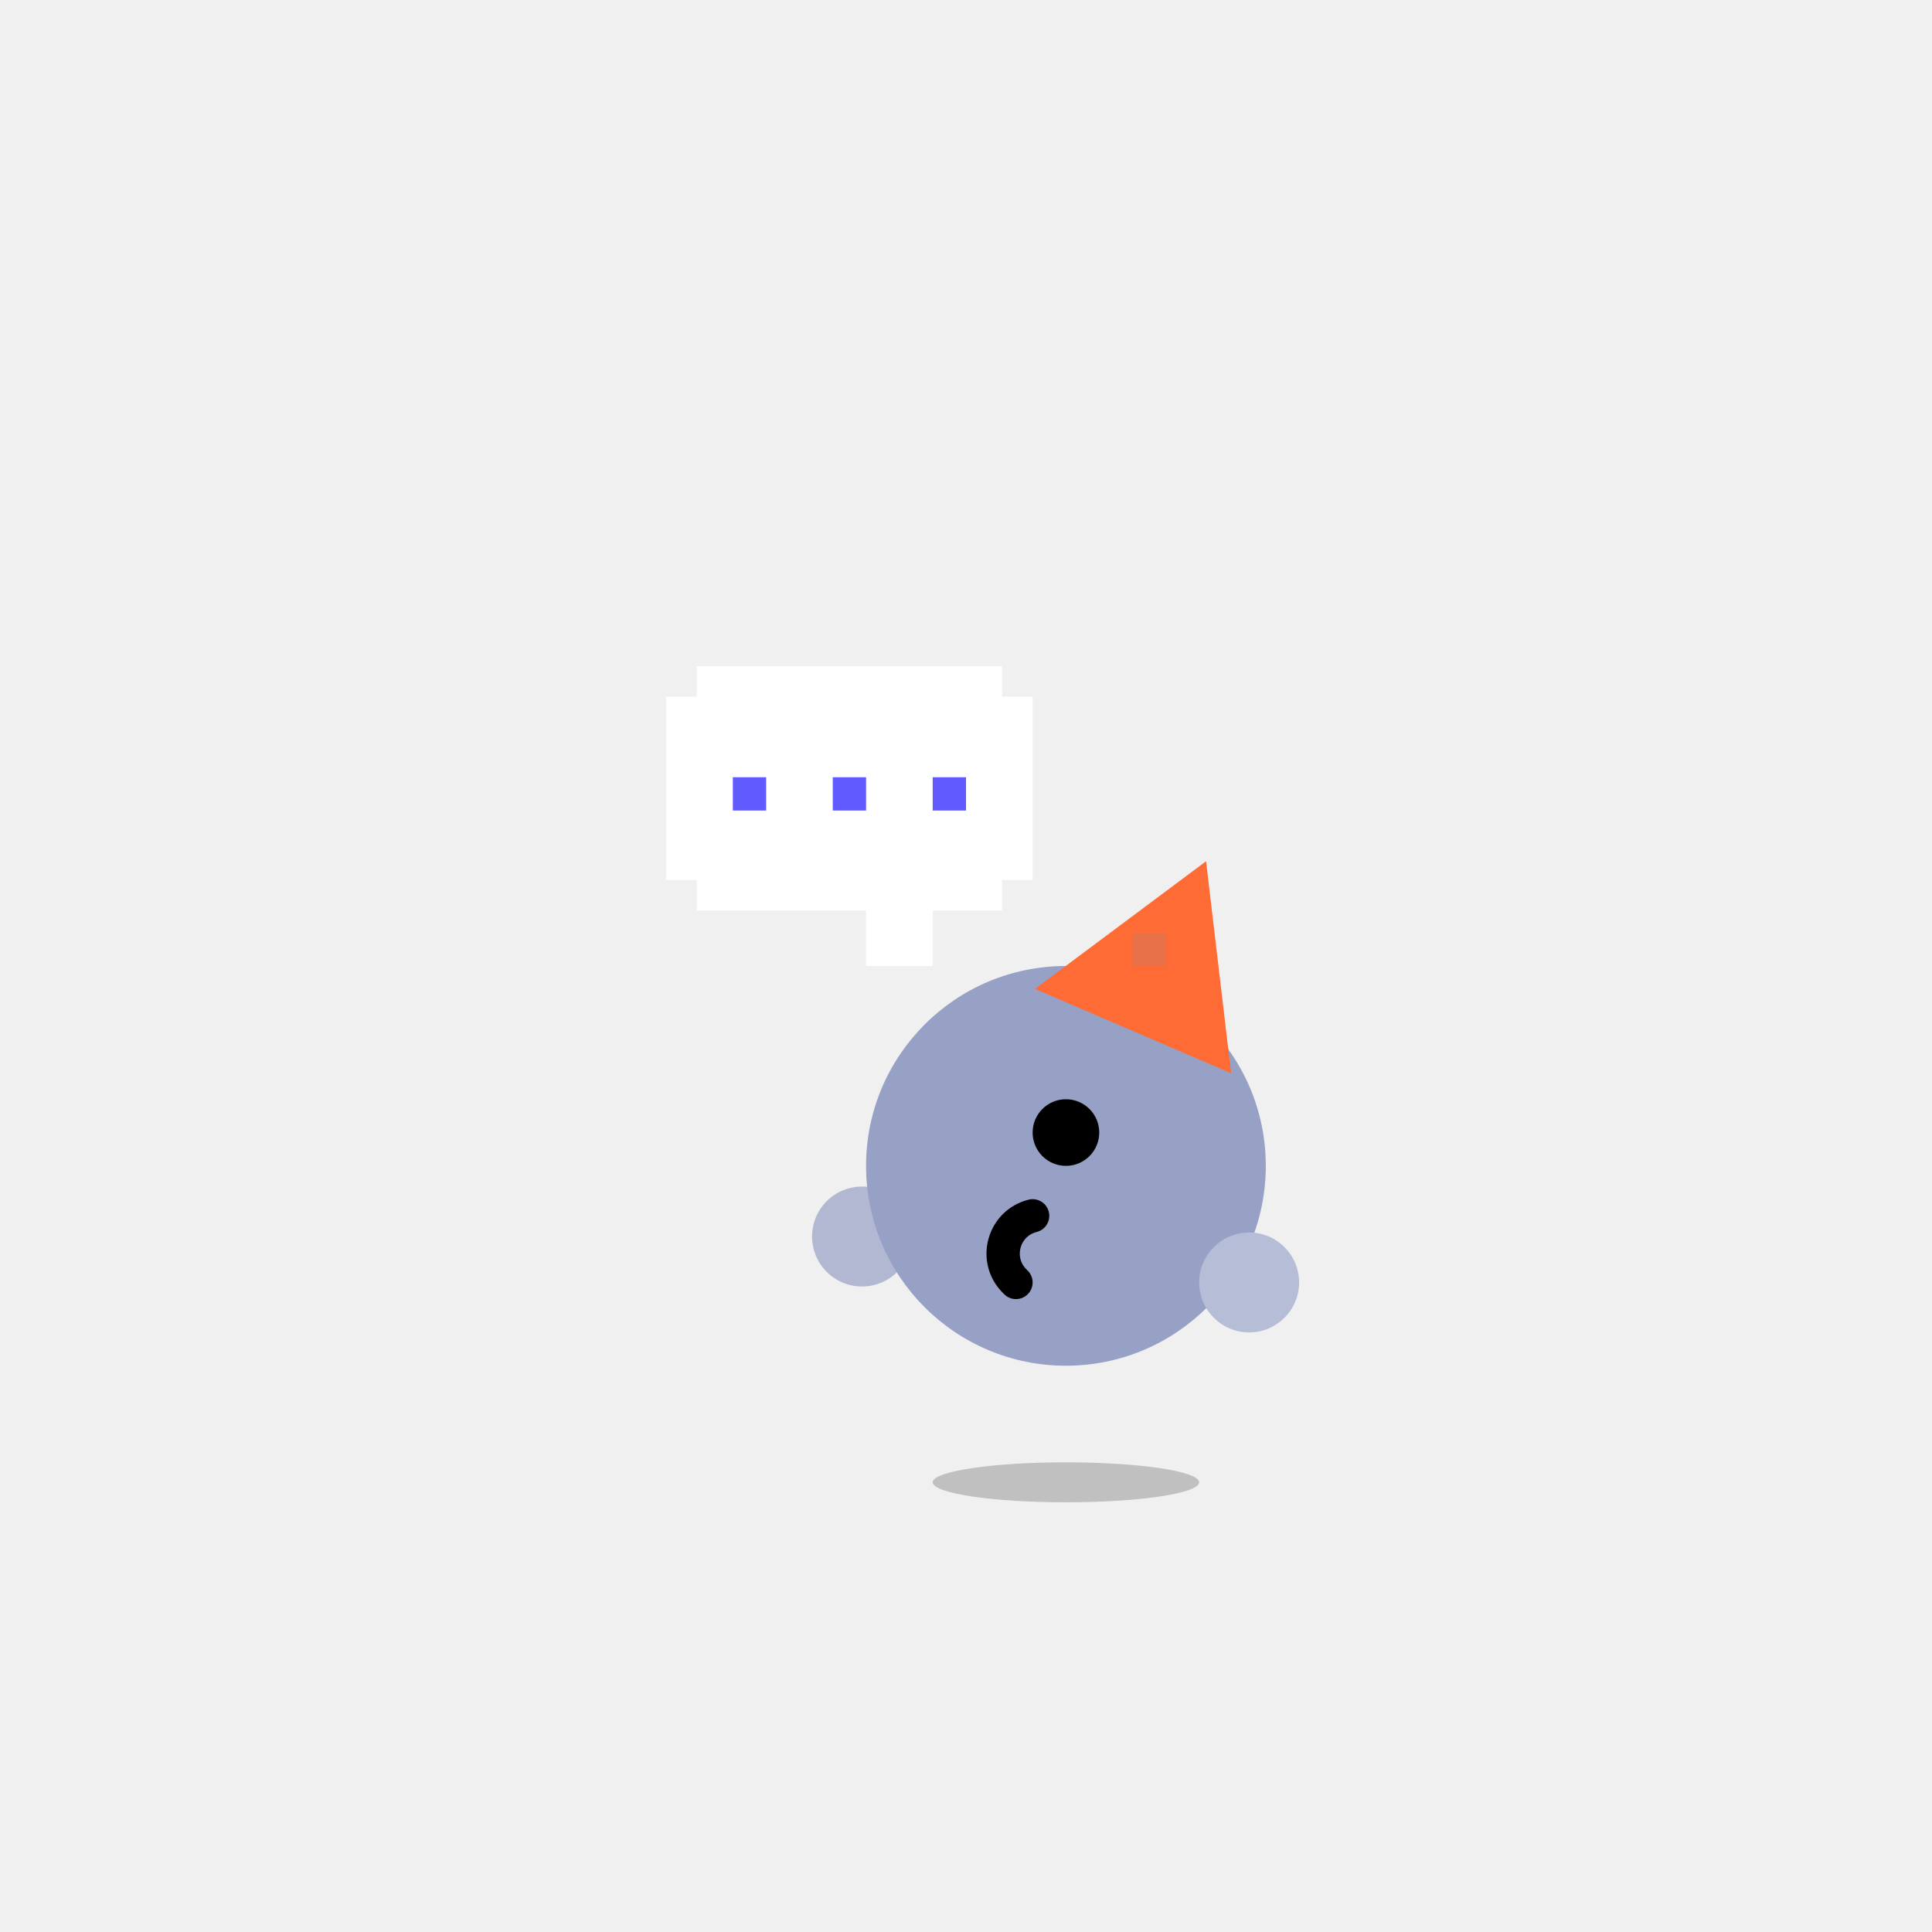
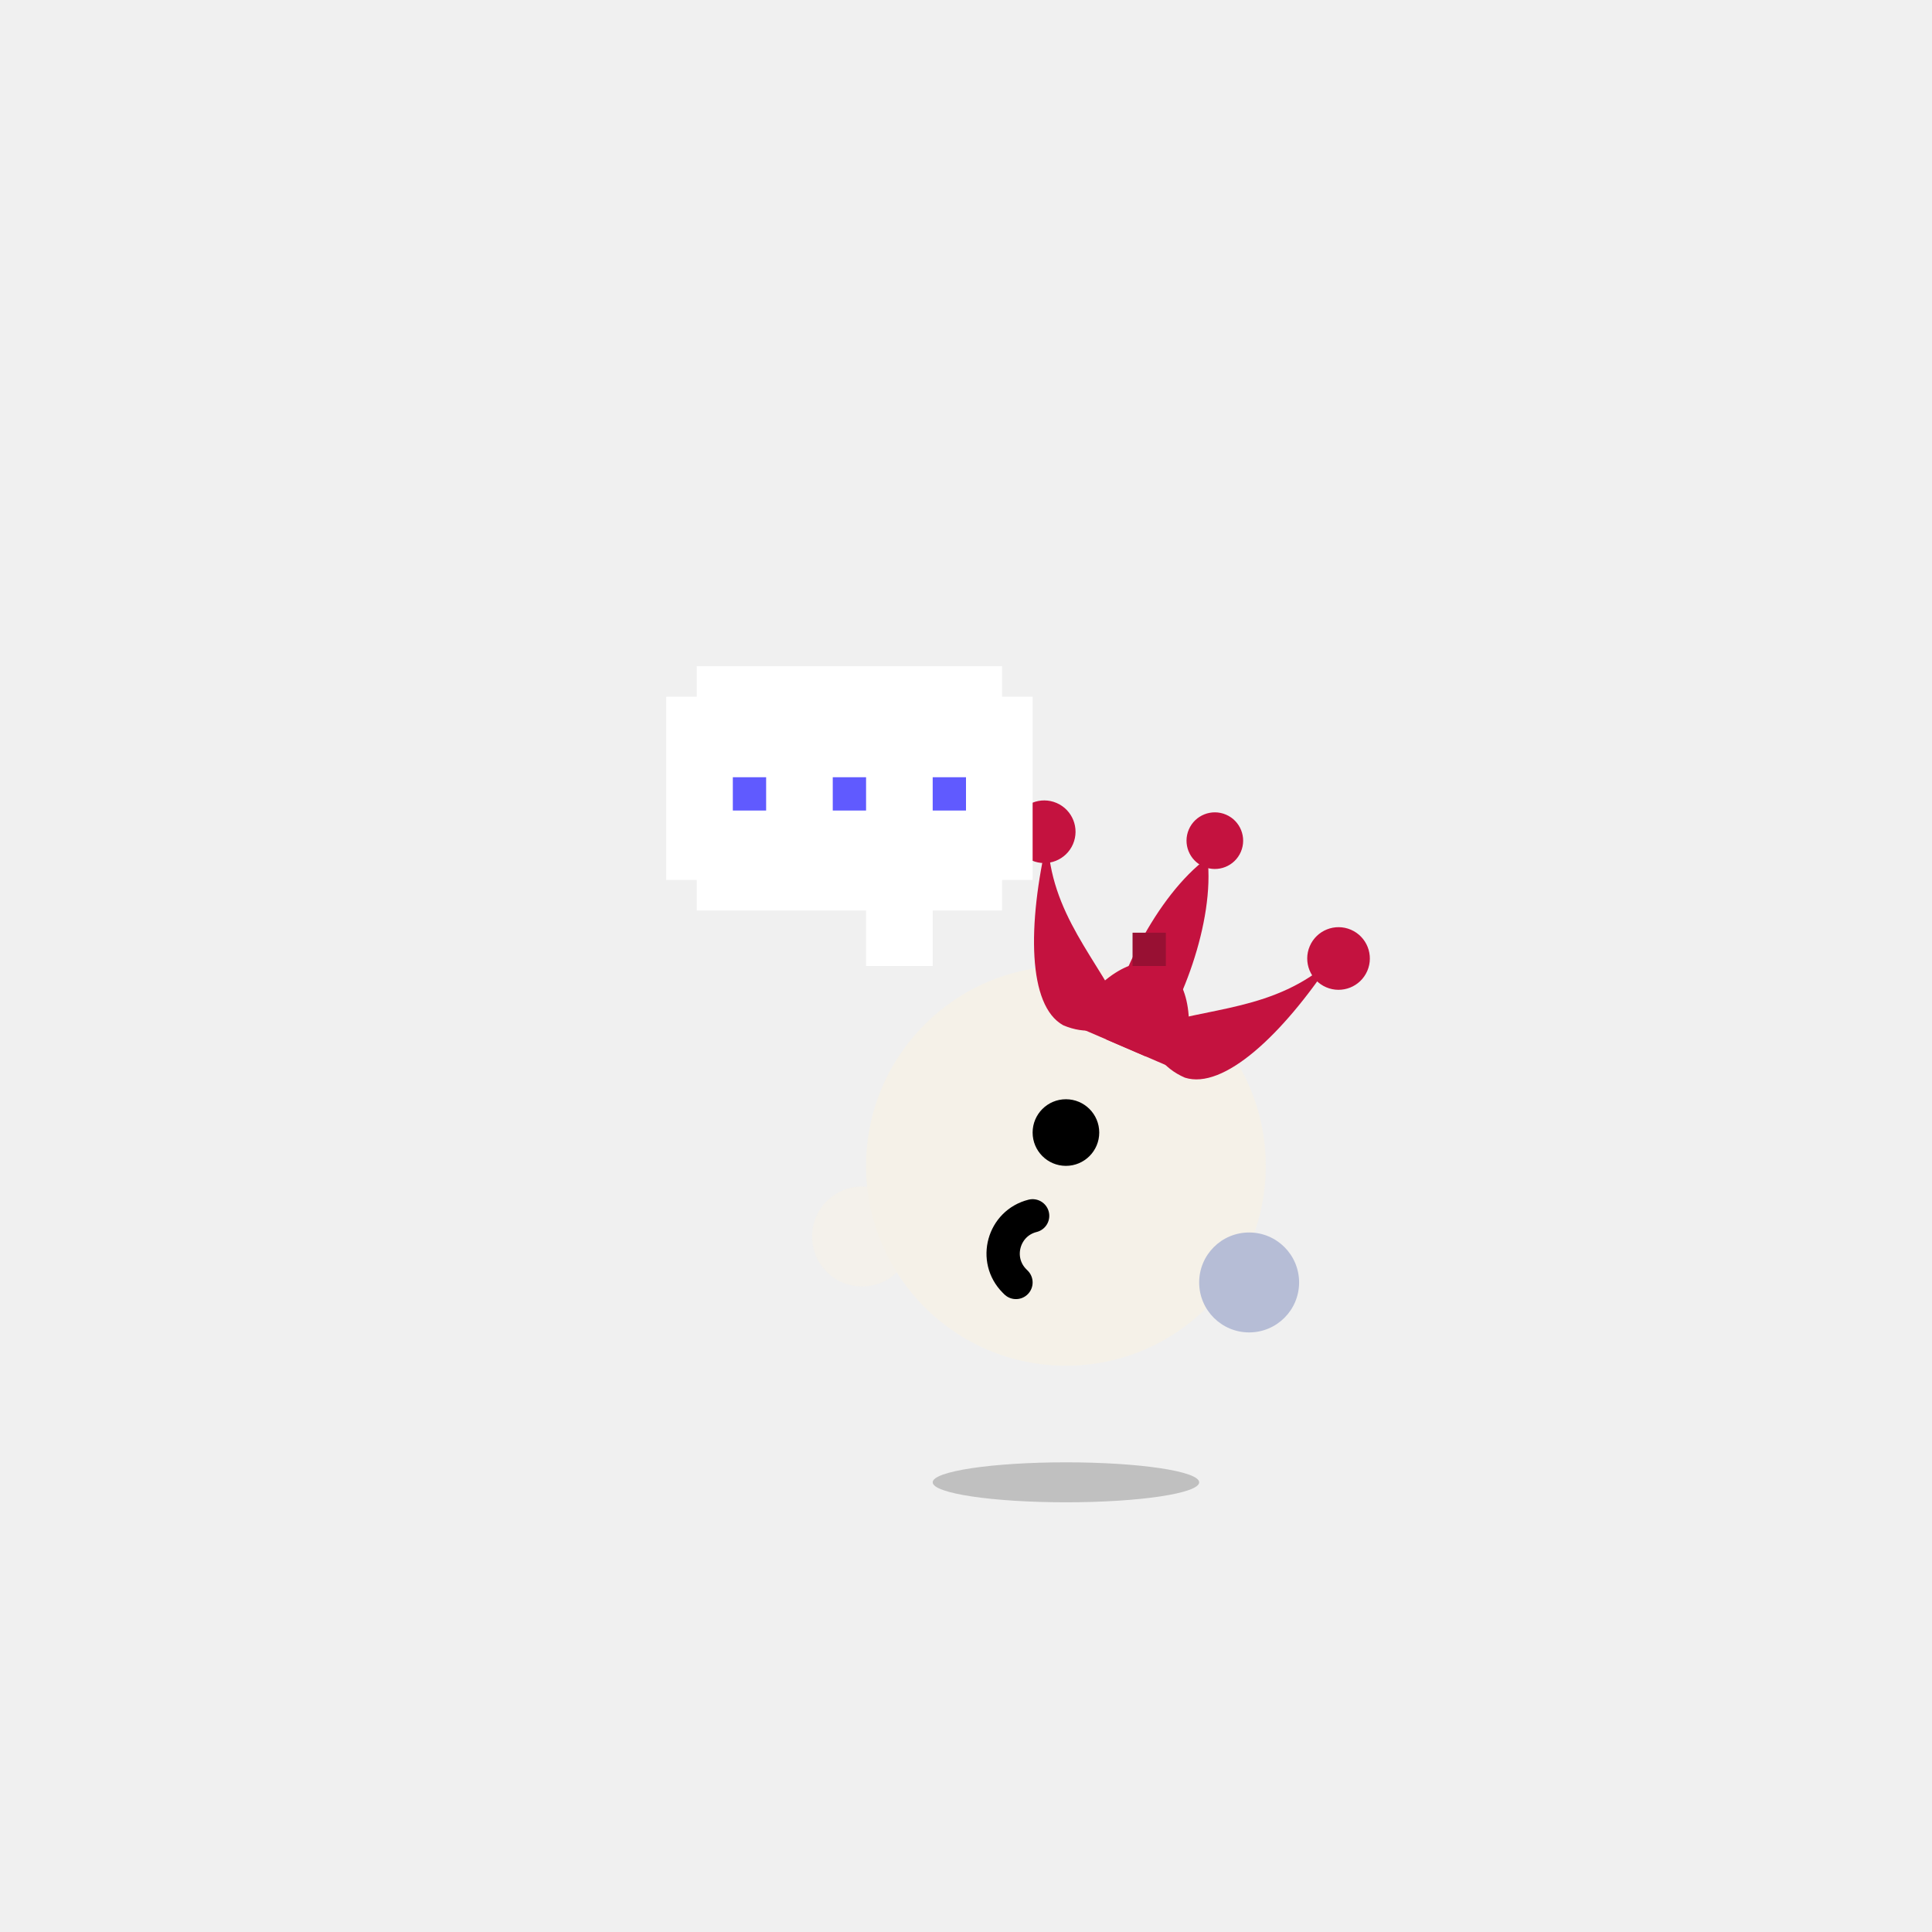
<svg xmlns="http://www.w3.org/2000/svg" viewBox="-18 -18 58 58" width="500" height="500" fill="none">
  <defs>
    <style>
      .think-body {
        transform-origin: 11px 12px;
        animation: think-breathe 3.2s ease-in-out infinite;
      }
      .thinking-shadow {
        transform-origin: 14px 26.5px;
        animation: thinking-shadow-pulse 3.2s ease-in-out infinite;
      }
      .think-bubble { animation: think-bubble-float 3s ease-in-out infinite; }
      .tpx1 { animation: think-dot 1.8s infinite 0s; }
      .tpx2 { animation: think-dot 1.8s infinite 0.35s; }
      .tpx3 { animation: think-dot 1.8s infinite 0.7s; }
      .tgl1 { animation: think-glow 2.5s ease-out infinite 0s;   opacity:0; }
      .tgl2 { animation: think-glow 2.5s ease-out infinite 0.8s; opacity:0; }
      .tgl3 { animation: think-glow 2.5s ease-out infinite 1.6s; opacity:0; }
      @keyframes think-breathe {
        0%,100% { transform: translateY(0); }
        50%     { transform: translateY(0.5px); }
      }
      @keyframes think-bubble-float {
        0%,100% { transform: translateY(0); }
        50%     { transform: translateY(-0.6px); }
      }
      @keyframes think-dot {
        0%,10%  { opacity:0; transform:scale(0.5); }
        35%,70% { opacity:1; transform:scale(1); }
        100%    { opacity:0; transform:scale(0.5); }
      }
      @keyframes think-glow {
        0%   { opacity:0;   transform:translate(0,0)    scale(1); }
        25%  { opacity:0.9; transform:translate(0.5px,-1px) scale(1); }
        100% { opacity:0;   transform:translate(2px,-7px)  scale(1.4); }
      }
      @keyframes thinking-shadow-pulse {
        0%,100% { transform: scaleX(1); opacity: 0.35; }
        50%     { transform: scaleX(0.96); opacity: 0.28; }
      }
    </style>
  </defs>
  <rect class="tgl1" x="21" y="12" width="1.5" height="1.5" rx="0.3" fill="#94BDFF" />
  <rect class="tgl2" x="20" y="8" width="1.2" height="1.2" rx="0.2" fill="#94BDFF" />
  <rect class="tgl3" x="5" y="12" width="1.2" height="1.2" rx="0.2" fill="#94BDFF" />
  <ellipse class="thinking-shadow" cx="14" cy="26.5" rx="4" ry="0.6" fill="#c0c0c0" />
  <g class="think-body">
-     <path d="M8.942 18.063C8.357 17.476 7.408 17.474 6.82 18.058C6.233 18.643 6.231 19.592 6.816 20.18C7.4 20.767 8.35 20.769 8.937 20.184C9.524 19.6 9.526 18.65 8.942 18.063Z" fill="#97A0C5" fill-opacity="0.7" />
-     <rect width="12" height="12" rx="6" transform="matrix(-1 0 0 1 20 11)" fill="#97A0C5" />
+     <path d="M8.942 18.063C8.357 17.476 7.408 17.474 6.82 18.058C6.233 18.643 6.231 19.592 6.816 20.18C7.4 20.767 8.35 20.769 8.937 20.184C9.524 19.6 9.526 18.65 8.942 18.063Z" fill="#f5f1e8" fill-opacity="0.7" />
+     <rect width="12" height="12" rx="6" transform="matrix(-1 0 0 1 20 11)" fill="#f5f1e8" />
    <rect width="3" height="3" rx="1.5" transform="matrix(4.37114e-08 1 1 -4.37114e-08 18 19)" fill="#B6BDD6" />
-     <path d="M13.071 11.688L18.959 14.219L18.207 7.855L13.071 11.688Z" fill="#FF6B35" />
-     <rect x="16" y="10" width="1" height="1" fill="#e8714a" />
+     <g class="pet-hat" transform="translate(16.01 12.95) rotate(23.3)">
+       <path d="M-0.38 -0.28 C-1.76 -1.55 -3.68 -2.22 -4.65 -4.33 C-4.17 -1.66 -3.20 0.55 -1.99 0.67 C-1.28 0.67 -0.70 0.33 -0.38 -0.28 Z" fill="#c4123f" />
+       <path d="M0.38 -0.28 C1.76 -1.55 3.68 -2.22 4.65 -4.33 C4.17 -1.66 3.20 0.55 1.99 0.67 C1.28 0.67 0.70 0.33 0.38 -0.28 Z" fill="#c4123f" />
+       <path d="M-1.86 0.55 C-1.28 -3.05 1.28 -3.05 1.86 0.55 Z" fill="#c4123f" />
+       <path d="M0 -5.66 C-0.96 -4.00 -1.09 -1.11 -0.64 0.55 L0.64 0.55 C1.09 -1.11 0.96 -4.00 0 -5.66 Z" fill="#c4123f" />
+       <circle cx="-4.81" cy="-4.44" r="0.94" fill="#c4123f" />
+       <circle cx="4.81" cy="-4.44" r="0.94" fill="#c4123f" />
+       <circle cx="0" cy="-6.22" r="0.85" fill="#c4123f" />
+     </g>
+     <rect x="16" y="10" width="1" height="1" fill="#981033" />
    <rect x="8" y="8" width="2" height="3" fill="white" />
    <rect x="13" y="15" width="2" height="2" rx="1" fill="black" />
    <path d="M13 18.5C12.12 18.72 11.816 19.816 12.458 20.458L12.5 20.5" stroke="black" stroke-linecap="round" />
  </g>
  <g class="think-bubble">
    <path d="M12.083 2.916H13V8.416H12.083V9.333H2.917V8.416H2V2.916H2.917V2H12.083V2.916Z" fill="white" />
    <rect class="tpx1" x="4" y="5.333" width="1" height="1" fill="#605AFF" />
    <rect class="tpx2" x="7" y="5.333" width="1" height="1" fill="#605AFF" />
    <rect class="tpx3" x="10" y="5.333" width="1" height="1" fill="#605AFF" />
  </g>
</svg>
